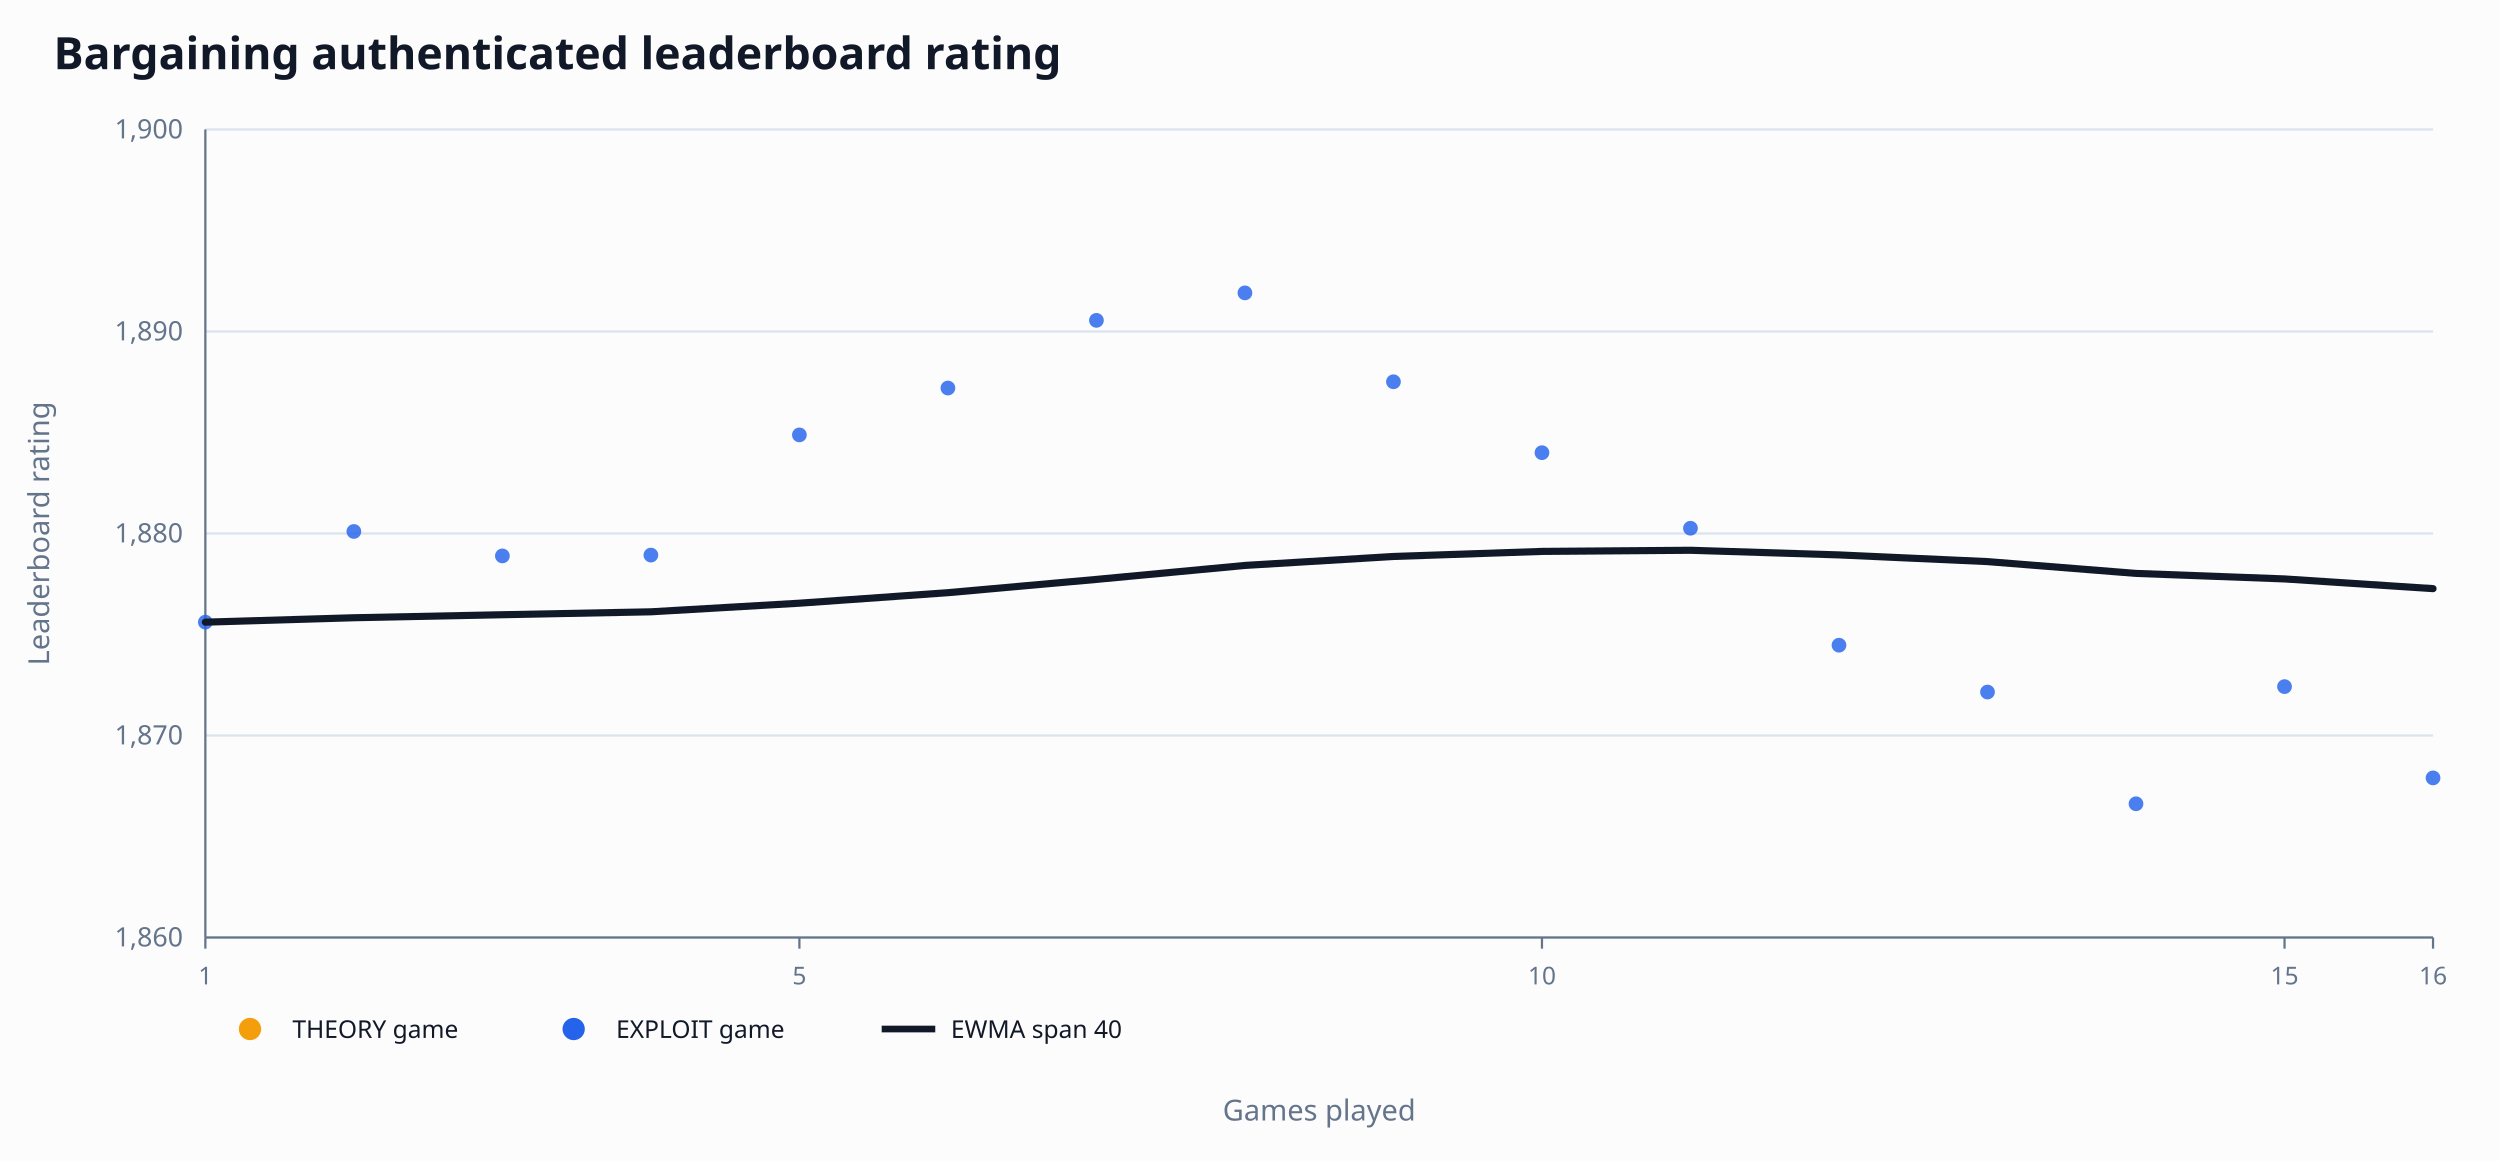
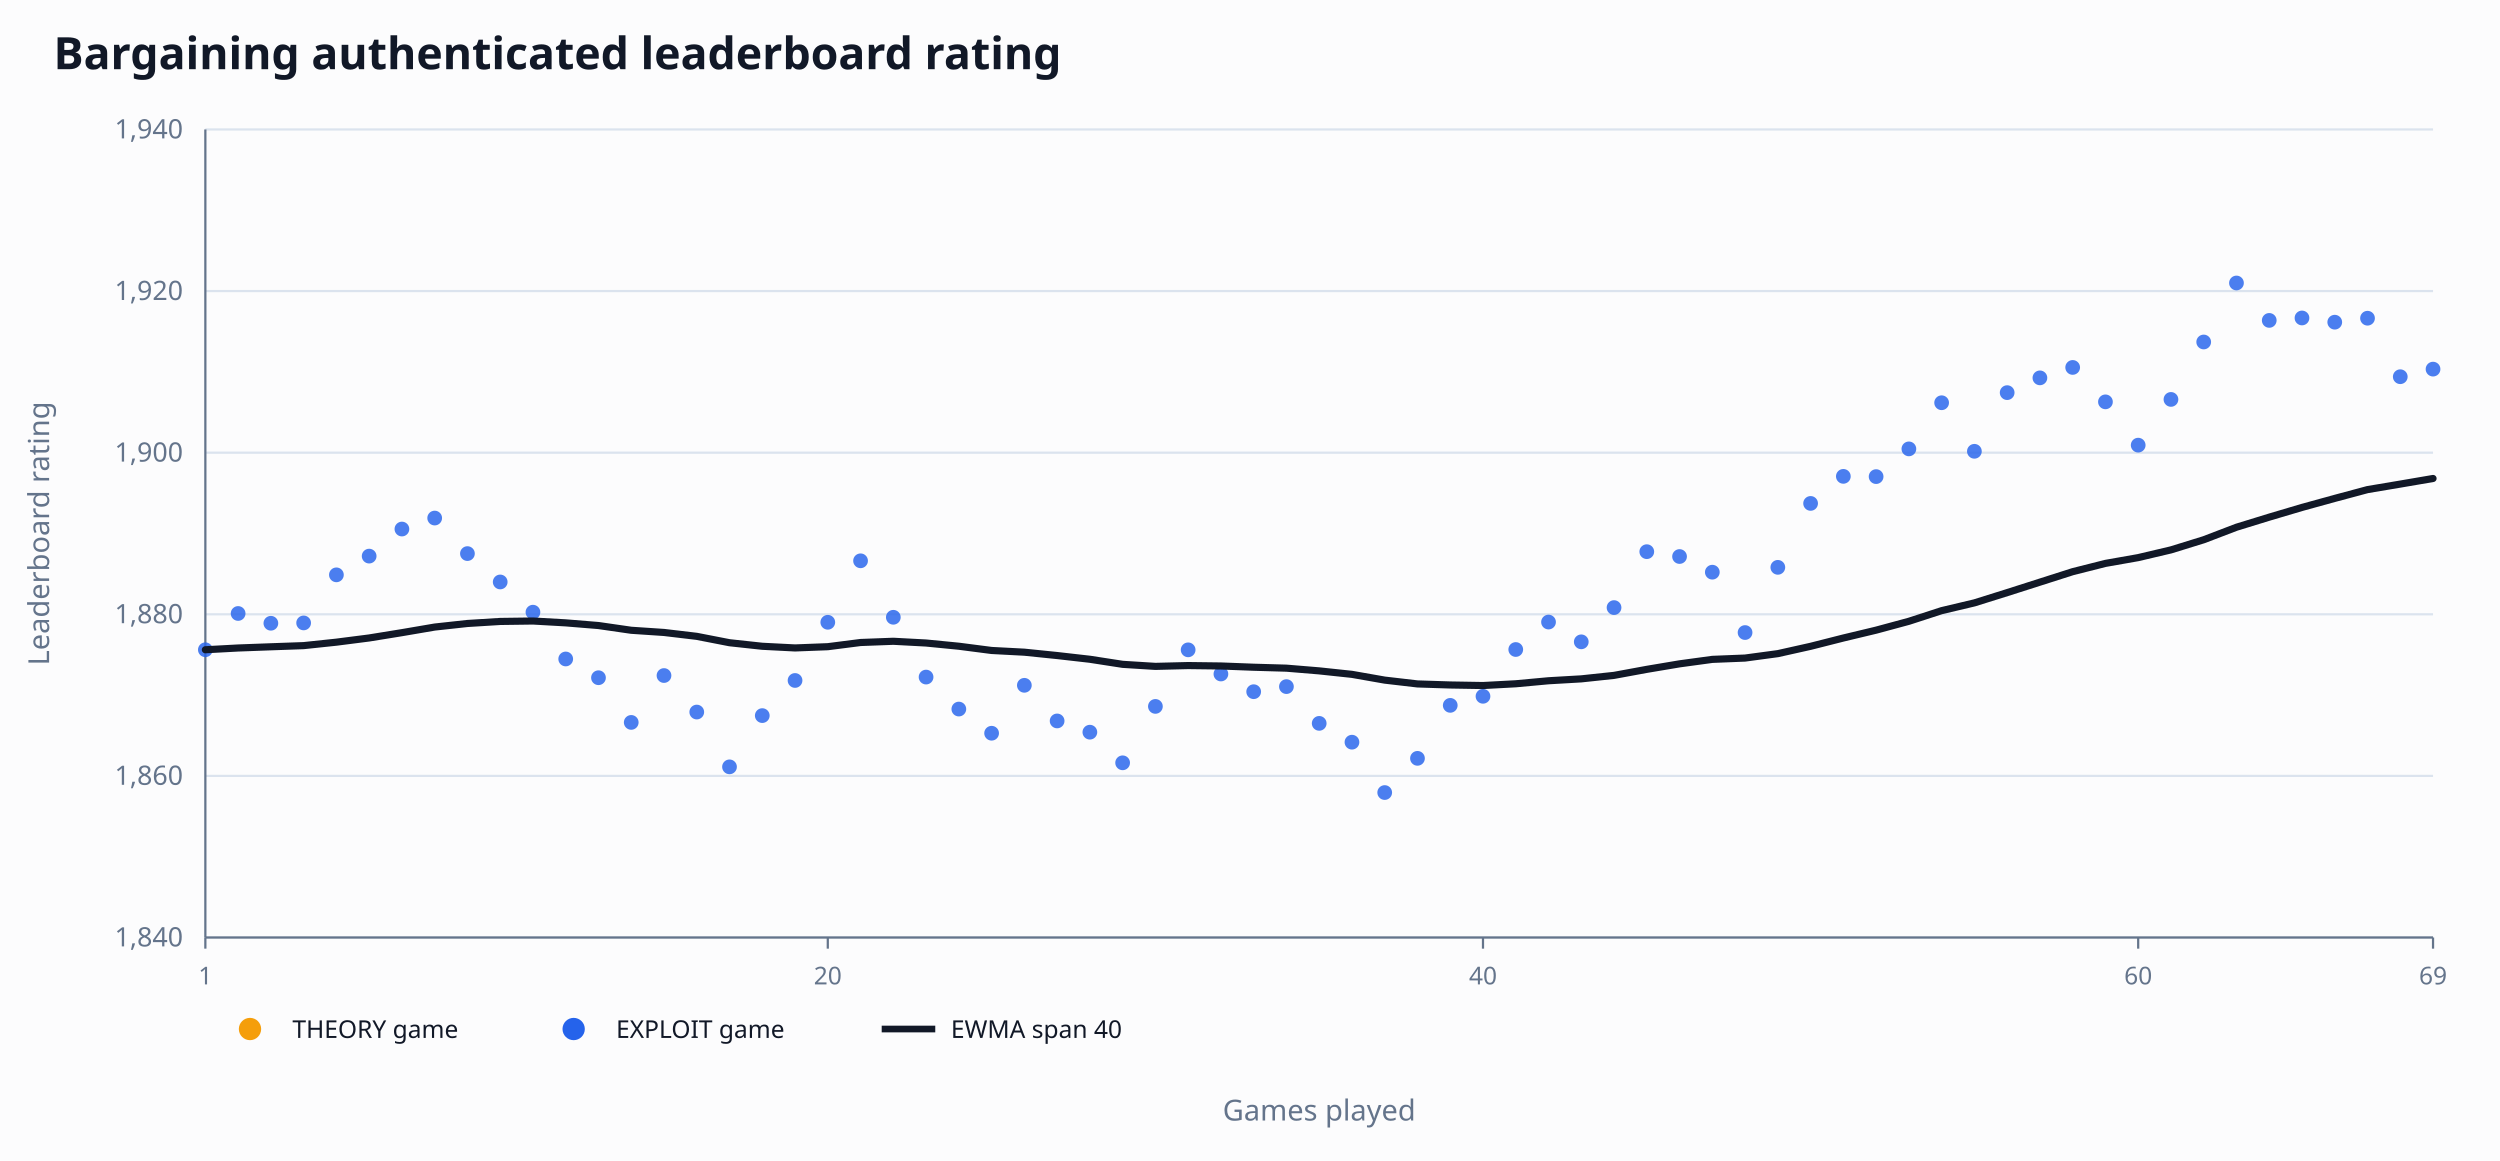
<svg xmlns="http://www.w3.org/2000/svg" width="1120" height="520" viewBox="0 0 1120 520">
  <rect width="100%" height="100%" fill="#fcfcfd" />
  <text x="24" y="31" font-family="system-ui,sans-serif" font-size="20" font-weight="700" fill="#111827">Bargaining authenticated leaderboard rating</text>
  <line x1="92" y1="420.00" x2="1090" y2="420.00" stroke="#dbe3ee" stroke-width="1" />
-   <text x="82" y="424.00" text-anchor="end" font-family="system-ui,sans-serif" font-size="12" fill="#64748b">1,860</text>
-   <line x1="92" y1="329.50" x2="1090" y2="329.50" stroke="#dbe3ee" stroke-width="1" />
-   <text x="82" y="333.50" text-anchor="end" font-family="system-ui,sans-serif" font-size="12" fill="#64748b">1,870</text>
-   <line x1="92" y1="239.00" x2="1090" y2="239.00" stroke="#dbe3ee" stroke-width="1" />
-   <text x="82" y="243.00" text-anchor="end" font-family="system-ui,sans-serif" font-size="12" fill="#64748b">1,880</text>
-   <line x1="92" y1="148.50" x2="1090" y2="148.50" stroke="#dbe3ee" stroke-width="1" />
-   <text x="82" y="152.50" text-anchor="end" font-family="system-ui,sans-serif" font-size="12" fill="#64748b">1,890</text>
+   <text x="82" y="424.00" text-anchor="end" font-family="system-ui,sans-serif" font-size="12" fill="#64748b">1,840</text>
+   <line x1="92" y1="347.60" x2="1090" y2="347.60" stroke="#dbe3ee" stroke-width="1" />
+   <text x="82" y="351.60" text-anchor="end" font-family="system-ui,sans-serif" font-size="12" fill="#64748b">1,860</text>
+   <line x1="92" y1="275.20" x2="1090" y2="275.20" stroke="#dbe3ee" stroke-width="1" />
+   <text x="82" y="279.20" text-anchor="end" font-family="system-ui,sans-serif" font-size="12" fill="#64748b">1,880</text>
+   <line x1="92" y1="202.80" x2="1090" y2="202.80" stroke="#dbe3ee" stroke-width="1" />
+   <text x="82" y="206.80" text-anchor="end" font-family="system-ui,sans-serif" font-size="12" fill="#64748b">1,900</text>
+   <line x1="92" y1="130.40" x2="1090" y2="130.40" stroke="#dbe3ee" stroke-width="1" />
+   <text x="82" y="134.40" text-anchor="end" font-family="system-ui,sans-serif" font-size="12" fill="#64748b">1,920</text>
  <line x1="92" y1="58.00" x2="1090" y2="58.00" stroke="#dbe3ee" stroke-width="1" />
-   <text x="82" y="62.00" text-anchor="end" font-family="system-ui,sans-serif" font-size="12" fill="#64748b">1,900</text>
+   <text x="82" y="62.00" text-anchor="end" font-family="system-ui,sans-serif" font-size="12" fill="#64748b">1,940</text>
  <line x1="92.00" y1="420" x2="92.00" y2="425" stroke="#64748b" />
  <text x="92.00" y="441" text-anchor="middle" font-family="system-ui,sans-serif" font-size="11" fill="#64748b">1</text>
-   <line x1="358.13" y1="420" x2="358.13" y2="425" stroke="#64748b" />
-   <text x="358.13" y="441" text-anchor="middle" font-family="system-ui,sans-serif" font-size="11" fill="#64748b">5</text>
-   <line x1="690.80" y1="420" x2="690.80" y2="425" stroke="#64748b" />
-   <text x="690.80" y="441" text-anchor="middle" font-family="system-ui,sans-serif" font-size="11" fill="#64748b">10</text>
-   <line x1="1023.47" y1="420" x2="1023.47" y2="425" stroke="#64748b" />
-   <text x="1023.47" y="441" text-anchor="middle" font-family="system-ui,sans-serif" font-size="11" fill="#64748b">15</text>
+   <line x1="370.85" y1="420" x2="370.85" y2="425" stroke="#64748b" />
+   <text x="370.85" y="441" text-anchor="middle" font-family="system-ui,sans-serif" font-size="11" fill="#64748b">20</text>
+   <line x1="664.38" y1="420" x2="664.38" y2="425" stroke="#64748b" />
+   <text x="664.38" y="441" text-anchor="middle" font-family="system-ui,sans-serif" font-size="11" fill="#64748b">40</text>
+   <line x1="957.91" y1="420" x2="957.91" y2="425" stroke="#64748b" />
+   <text x="957.91" y="441" text-anchor="middle" font-family="system-ui,sans-serif" font-size="11" fill="#64748b">60</text>
  <line x1="1090.00" y1="420" x2="1090.00" y2="425" stroke="#64748b" />
-   <text x="1090.00" y="441" text-anchor="middle" font-family="system-ui,sans-serif" font-size="11" fill="#64748b">16</text>
+   <text x="1090.00" y="441" text-anchor="middle" font-family="system-ui,sans-serif" font-size="11" fill="#64748b">69</text>
  <line x1="92" y1="58" x2="92" y2="420" stroke="#64748b" />
  <line x1="92" y1="420" x2="1090" y2="420" stroke="#64748b" />
  <text x="591.00" y="502" text-anchor="middle" font-family="system-ui,sans-serif" font-size="13" fill="#64748b">Games played</text>
  <text x="22" y="239.00" text-anchor="middle" transform="rotate(-90 22 239.00)" font-family="system-ui,sans-serif" font-size="13" fill="#64748b">Leaderboard rating</text>
-   <circle cx="92.00" cy="278.73" r="3.3" fill="#2563eb" opacity="0.82" />
-   <circle cx="158.53" cy="238.10" r="3.3" fill="#2563eb" opacity="0.82" />
-   <circle cx="225.07" cy="249.05" r="3.3" fill="#2563eb" opacity="0.82" />
-   <circle cx="291.60" cy="248.68" r="3.3" fill="#2563eb" opacity="0.82" />
-   <circle cx="358.13" cy="194.84" r="3.3" fill="#2563eb" opacity="0.82" />
-   <circle cx="424.67" cy="173.84" r="3.3" fill="#2563eb" opacity="0.82" />
-   <circle cx="491.20" cy="143.52" r="3.3" fill="#2563eb" opacity="0.82" />
-   <circle cx="557.73" cy="131.21" r="3.3" fill="#2563eb" opacity="0.82" />
-   <circle cx="624.27" cy="171.03" r="3.3" fill="#2563eb" opacity="0.82" />
-   <circle cx="690.80" cy="202.80" r="3.3" fill="#2563eb" opacity="0.82" />
-   <circle cx="757.33" cy="236.65" r="3.3" fill="#2563eb" opacity="0.82" />
-   <circle cx="823.87" cy="289.05" r="3.3" fill="#2563eb" opacity="0.82" />
-   <circle cx="890.40" cy="310.04" r="3.3" fill="#2563eb" opacity="0.82" />
-   <circle cx="956.93" cy="360.09" r="3.3" fill="#2563eb" opacity="0.82" />
-   <circle cx="1023.47" cy="307.60" r="3.3" fill="#2563eb" opacity="0.82" />
-   <circle cx="1090.00" cy="348.50" r="3.3" fill="#2563eb" opacity="0.82" />
-   <polyline points="92.00,278.73 158.53,276.75 225.07,275.40 291.60,274.09 358.13,270.23 424.67,265.52 491.20,259.57 557.73,253.31 624.27,249.30 690.80,247.03 757.33,246.52 823.87,248.60 890.40,251.60 956.93,256.89 1023.47,259.36 1090.00,263.71" fill="none" stroke="#111827" stroke-width="3.2" stroke-linejoin="round" stroke-linecap="round" />
+   <circle cx="92.00" cy="291.09" r="3.3" fill="#2563eb" opacity="0.82" />
+   <circle cx="106.68" cy="274.84" r="3.3" fill="#2563eb" opacity="0.82" />
+   <circle cx="121.35" cy="279.22" r="3.3" fill="#2563eb" opacity="0.82" />
+   <circle cx="136.03" cy="279.07" r="3.3" fill="#2563eb" opacity="0.82" />
+   <circle cx="150.71" cy="257.53" r="3.3" fill="#2563eb" opacity="0.82" />
+   <circle cx="165.38" cy="249.14" r="3.3" fill="#2563eb" opacity="0.82" />
+   <circle cx="180.06" cy="237.01" r="3.3" fill="#2563eb" opacity="0.82" />
+   <circle cx="194.74" cy="232.09" r="3.3" fill="#2563eb" opacity="0.82" />
+   <circle cx="209.41" cy="248.01" r="3.3" fill="#2563eb" opacity="0.82" />
+   <circle cx="224.09" cy="260.72" r="3.3" fill="#2563eb" opacity="0.82" />
+   <circle cx="238.76" cy="274.26" r="3.3" fill="#2563eb" opacity="0.82" />
+   <circle cx="253.44" cy="295.22" r="3.3" fill="#2563eb" opacity="0.82" />
+   <circle cx="268.12" cy="303.62" r="3.3" fill="#2563eb" opacity="0.82" />
+   <circle cx="282.79" cy="323.64" r="3.3" fill="#2563eb" opacity="0.82" />
+   <circle cx="297.47" cy="302.64" r="3.3" fill="#2563eb" opacity="0.82" />
+   <circle cx="312.15" cy="319.00" r="3.3" fill="#2563eb" opacity="0.82" />
+   <circle cx="326.82" cy="343.55" r="3.3" fill="#2563eb" opacity="0.82" />
+   <circle cx="341.50" cy="320.59" r="3.3" fill="#2563eb" opacity="0.82" />
+   <circle cx="356.18" cy="304.85" r="3.3" fill="#2563eb" opacity="0.82" />
+   <circle cx="370.85" cy="278.78" r="3.3" fill="#2563eb" opacity="0.82" />
+   <circle cx="385.53" cy="251.24" r="3.3" fill="#2563eb" opacity="0.82" />
+   <circle cx="400.21" cy="276.54" r="3.3" fill="#2563eb" opacity="0.82" />
+   <circle cx="414.88" cy="303.33" r="3.3" fill="#2563eb" opacity="0.82" />
+   <circle cx="429.56" cy="317.66" r="3.3" fill="#2563eb" opacity="0.82" />
+   <circle cx="444.24" cy="328.49" r="3.3" fill="#2563eb" opacity="0.82" />
+   <circle cx="458.91" cy="307.02" r="3.3" fill="#2563eb" opacity="0.82" />
+   <circle cx="473.59" cy="322.98" r="3.3" fill="#2563eb" opacity="0.82" />
+   <circle cx="488.26" cy="328.02" r="3.3" fill="#2563eb" opacity="0.82" />
+   <circle cx="502.94" cy="341.74" r="3.3" fill="#2563eb" opacity="0.82" />
+   <circle cx="517.62" cy="316.47" r="3.3" fill="#2563eb" opacity="0.82" />
+   <circle cx="532.29" cy="291.13" r="3.3" fill="#2563eb" opacity="0.82" />
+   <circle cx="546.97" cy="301.95" r="3.3" fill="#2563eb" opacity="0.82" />
+   <circle cx="561.65" cy="309.88" r="3.3" fill="#2563eb" opacity="0.82" />
+   <circle cx="576.32" cy="307.60" r="3.3" fill="#2563eb" opacity="0.82" />
+   <circle cx="591.00" cy="324.07" r="3.3" fill="#2563eb" opacity="0.82" />
+   <circle cx="605.68" cy="332.50" r="3.3" fill="#2563eb" opacity="0.82" />
+   <circle cx="620.35" cy="355.06" r="3.3" fill="#2563eb" opacity="0.82" />
+   <circle cx="635.03" cy="339.74" r="3.3" fill="#2563eb" opacity="0.82" />
+   <circle cx="649.71" cy="316.00" r="3.3" fill="#2563eb" opacity="0.82" />
+   <circle cx="664.38" cy="311.94" r="3.3" fill="#2563eb" opacity="0.82" />
+   <circle cx="679.06" cy="290.98" r="3.3" fill="#2563eb" opacity="0.82" />
+   <circle cx="693.74" cy="278.68" r="3.3" fill="#2563eb" opacity="0.82" />
+   <circle cx="708.41" cy="287.54" r="3.3" fill="#2563eb" opacity="0.82" />
+   <circle cx="723.09" cy="272.20" r="3.3" fill="#2563eb" opacity="0.82" />
+   <circle cx="737.76" cy="247.15" r="3.3" fill="#2563eb" opacity="0.82" />
+   <circle cx="752.44" cy="249.32" r="3.3" fill="#2563eb" opacity="0.82" />
+   <circle cx="767.12" cy="256.34" r="3.3" fill="#2563eb" opacity="0.82" />
+   <circle cx="781.79" cy="283.38" r="3.3" fill="#2563eb" opacity="0.82" />
+   <circle cx="796.47" cy="254.17" r="3.3" fill="#2563eb" opacity="0.82" />
+   <circle cx="811.15" cy="225.53" r="3.3" fill="#2563eb" opacity="0.82" />
+   <circle cx="825.82" cy="213.41" r="3.3" fill="#2563eb" opacity="0.82" />
+   <circle cx="840.50" cy="213.52" r="3.3" fill="#2563eb" opacity="0.82" />
+   <circle cx="855.18" cy="201.10" r="3.3" fill="#2563eb" opacity="0.82" />
+   <circle cx="869.85" cy="180.43" r="3.3" fill="#2563eb" opacity="0.82" />
+   <circle cx="884.53" cy="202.18" r="3.3" fill="#2563eb" opacity="0.82" />
+   <circle cx="899.21" cy="175.90" r="3.3" fill="#2563eb" opacity="0.82" />
+   <circle cx="913.88" cy="169.28" r="3.3" fill="#2563eb" opacity="0.82" />
+   <circle cx="928.56" cy="164.61" r="3.3" fill="#2563eb" opacity="0.82" />
+   <circle cx="943.24" cy="180.03" r="3.3" fill="#2563eb" opacity="0.82" />
+   <circle cx="957.91" cy="199.43" r="3.3" fill="#2563eb" opacity="0.82" />
+   <circle cx="972.59" cy="178.94" r="3.3" fill="#2563eb" opacity="0.82" />
+   <circle cx="987.26" cy="153.21" r="3.3" fill="#2563eb" opacity="0.82" />
+   <circle cx="1001.94" cy="126.78" r="3.3" fill="#2563eb" opacity="0.82" />
+   <circle cx="1016.62" cy="143.54" r="3.3" fill="#2563eb" opacity="0.82" />
+   <circle cx="1031.29" cy="142.45" r="3.3" fill="#2563eb" opacity="0.82" />
+   <circle cx="1045.97" cy="144.34" r="3.3" fill="#2563eb" opacity="0.82" />
+   <circle cx="1060.65" cy="142.56" r="3.3" fill="#2563eb" opacity="0.82" />
+   <circle cx="1075.32" cy="168.77" r="3.3" fill="#2563eb" opacity="0.82" />
+   <circle cx="1090.00" cy="165.37" r="3.3" fill="#2563eb" opacity="0.82" />
+   <polyline points="92.00,291.09 106.68,290.30 121.35,289.76 136.03,289.24 150.71,287.69 165.38,285.81 180.06,283.43 194.74,280.92 209.41,279.32 224.09,278.41 238.76,278.21 253.44,279.04 268.12,280.24 282.79,282.36 297.47,283.34 312.15,285.08 326.82,287.94 341.50,289.53 356.18,290.28 370.85,289.72 385.53,287.84 400.21,287.29 414.88,288.07 429.56,289.51 444.24,291.41 458.91,292.18 473.59,293.68 488.26,295.35 502.94,297.62 517.62,298.54 532.29,298.17 546.97,298.36 561.65,298.92 576.32,299.34 591.00,300.55 605.68,302.11 620.35,304.69 635.03,306.40 649.71,306.87 664.38,307.12 679.06,306.33 693.74,304.98 708.41,304.13 723.09,302.57 737.76,299.87 752.44,297.40 767.12,295.40 781.79,294.81 796.47,292.83 811.15,289.55 825.82,285.83 840.50,282.31 855.18,278.34 869.85,273.57 884.53,270.09 899.21,265.49 913.88,260.80 928.56,256.11 943.24,252.40 957.91,249.81 972.59,246.35 987.26,241.81 1001.94,236.20 1016.62,231.68 1031.29,227.33 1045.97,223.28 1060.65,219.34 1075.32,216.87 1090.00,214.36" fill="none" stroke="#111827" stroke-width="3.2" stroke-linejoin="round" stroke-linecap="round" />
  <circle cx="112" cy="461" r="5" fill="#f59e0b" />
  <text x="131" y="465" font-family="system-ui,sans-serif" font-size="11" fill="#111827">THEORY game</text>
  <circle cx="257" cy="461" r="5" fill="#2563eb" />
  <text x="276" y="465" font-family="system-ui,sans-serif" font-size="11" fill="#111827">EXPLOIT game</text>
  <line x1="395" y1="461" x2="419" y2="461" stroke="#111827" stroke-width="3" />
  <text x="426" y="465" font-family="system-ui,sans-serif" font-size="11" fill="#111827">EWMA span 40</text>
</svg>
